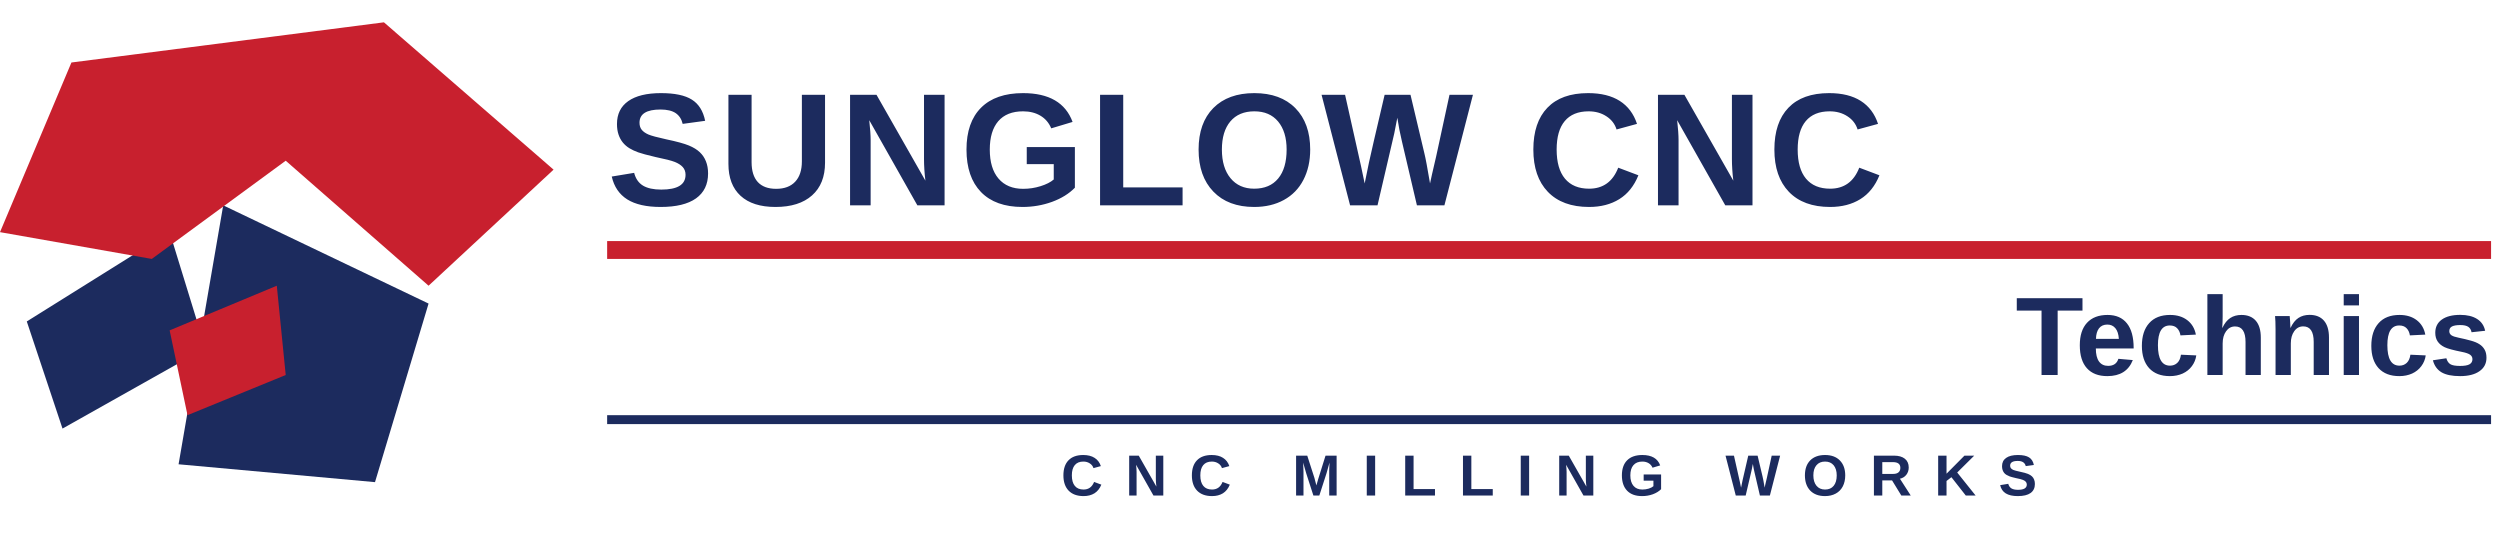
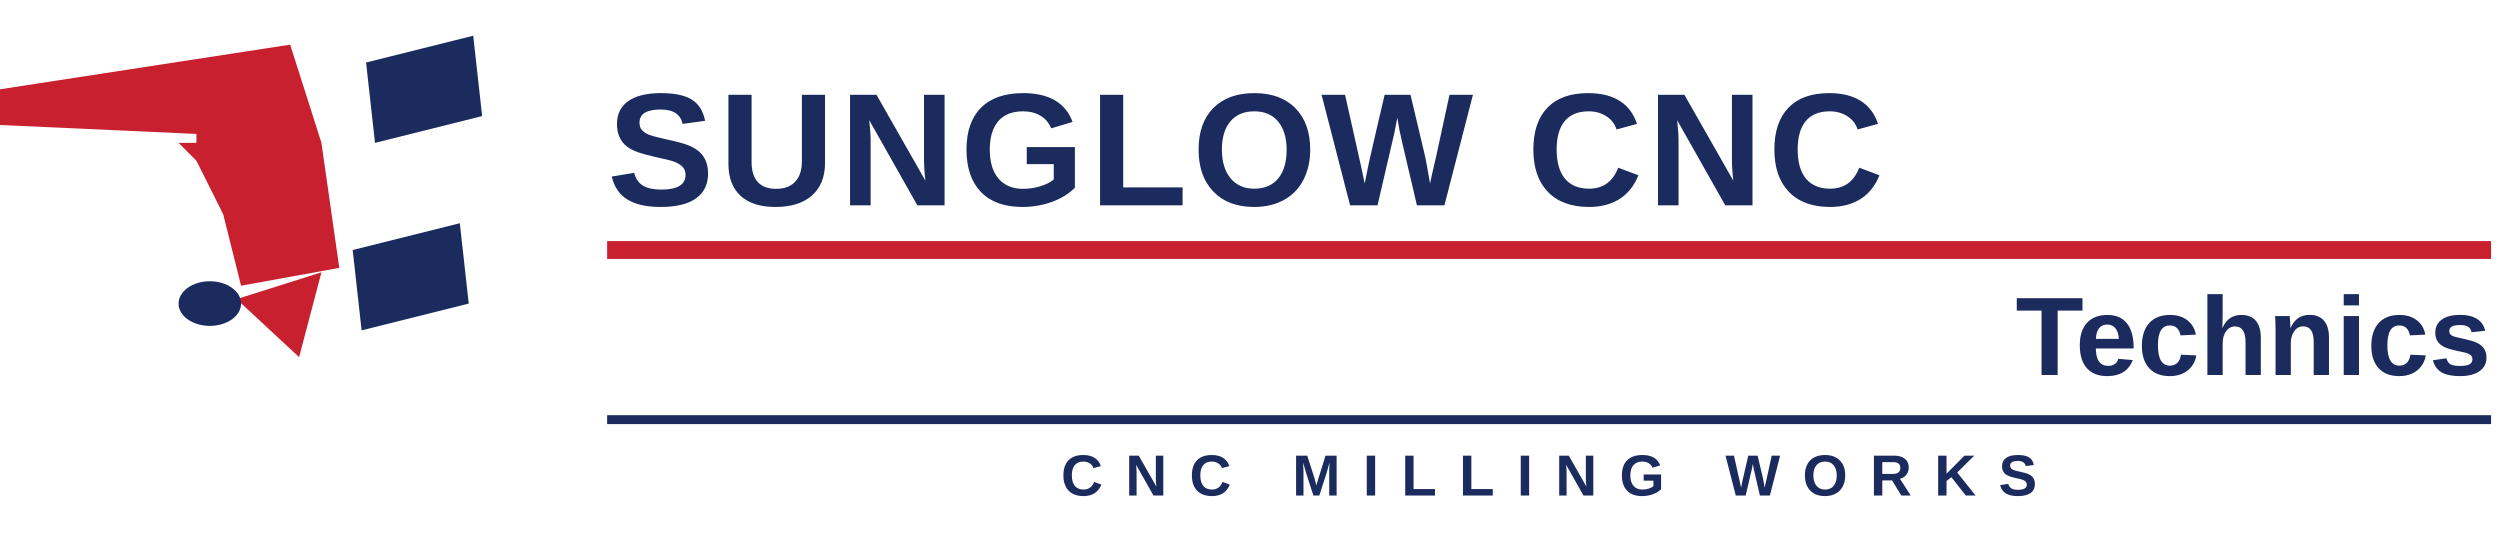
<svg xmlns="http://www.w3.org/2000/svg" viewBox="0 0 560 120" role="img" aria-label="Sunglow CNC Technics">
-   <polygon points="6,72 38,52 46,78 14,96" fill="#1C2B5E" />
-   <polygon points="50,46 96,68 84,108 40,104" fill="#1C2B5E" />
-   <polygon points="0,52 16,14 86,5 124,38 96,64 64,36 34,58" fill="#C8202E" />
-   <polygon points="38,74 62,64 64,84 42,93" fill="#C8202E" />
+   <polygon points="0,20 65,10 72,32 44,36 44,30 0,28" fill="#C8202E" />
+   <polygon points="40,32 72,32 76,60 54,64 50,48 44,36" fill="#C8202E" />
+   <polygon points="53,67 72,61 67,80" fill="#C8202E" />
+   <polygon points="82,14 106,8 108,26 84,32" fill="#1C2B5E" />
+   <polygon points="79,56 103,50 105,68 81,74" fill="#1C2B5E" />
+   <ellipse cx="47" cy="68" rx="7" ry="5" fill="#1C2B5E" />
  <text x="136" y="46" font-family="'Arial Black','Helvetica Neue',Arial,sans-serif" font-size="36" font-weight="900" fill="#1C2B5E" text-anchor="start" letter-spacing="1">SUNGLOW CNC</text>
  <rect x="136" y="54" width="422" height="4" fill="#C8202E" />
  <text x="558" y="84" font-family="'Arial Black','Helvetica Neue',Arial,sans-serif" font-size="25" font-weight="700" fill="#1C2B5E" text-anchor="end">Technics</text>
  <rect x="136" y="93" width="422" height="2" fill="#1C2B5E" />
  <text x="347" y="111" font-family="Arial,Helvetica,sans-serif" font-size="13" font-weight="700" fill="#1C2B5E" text-anchor="middle" letter-spacing="5">CNC MILLING WORKS</text>
</svg>
